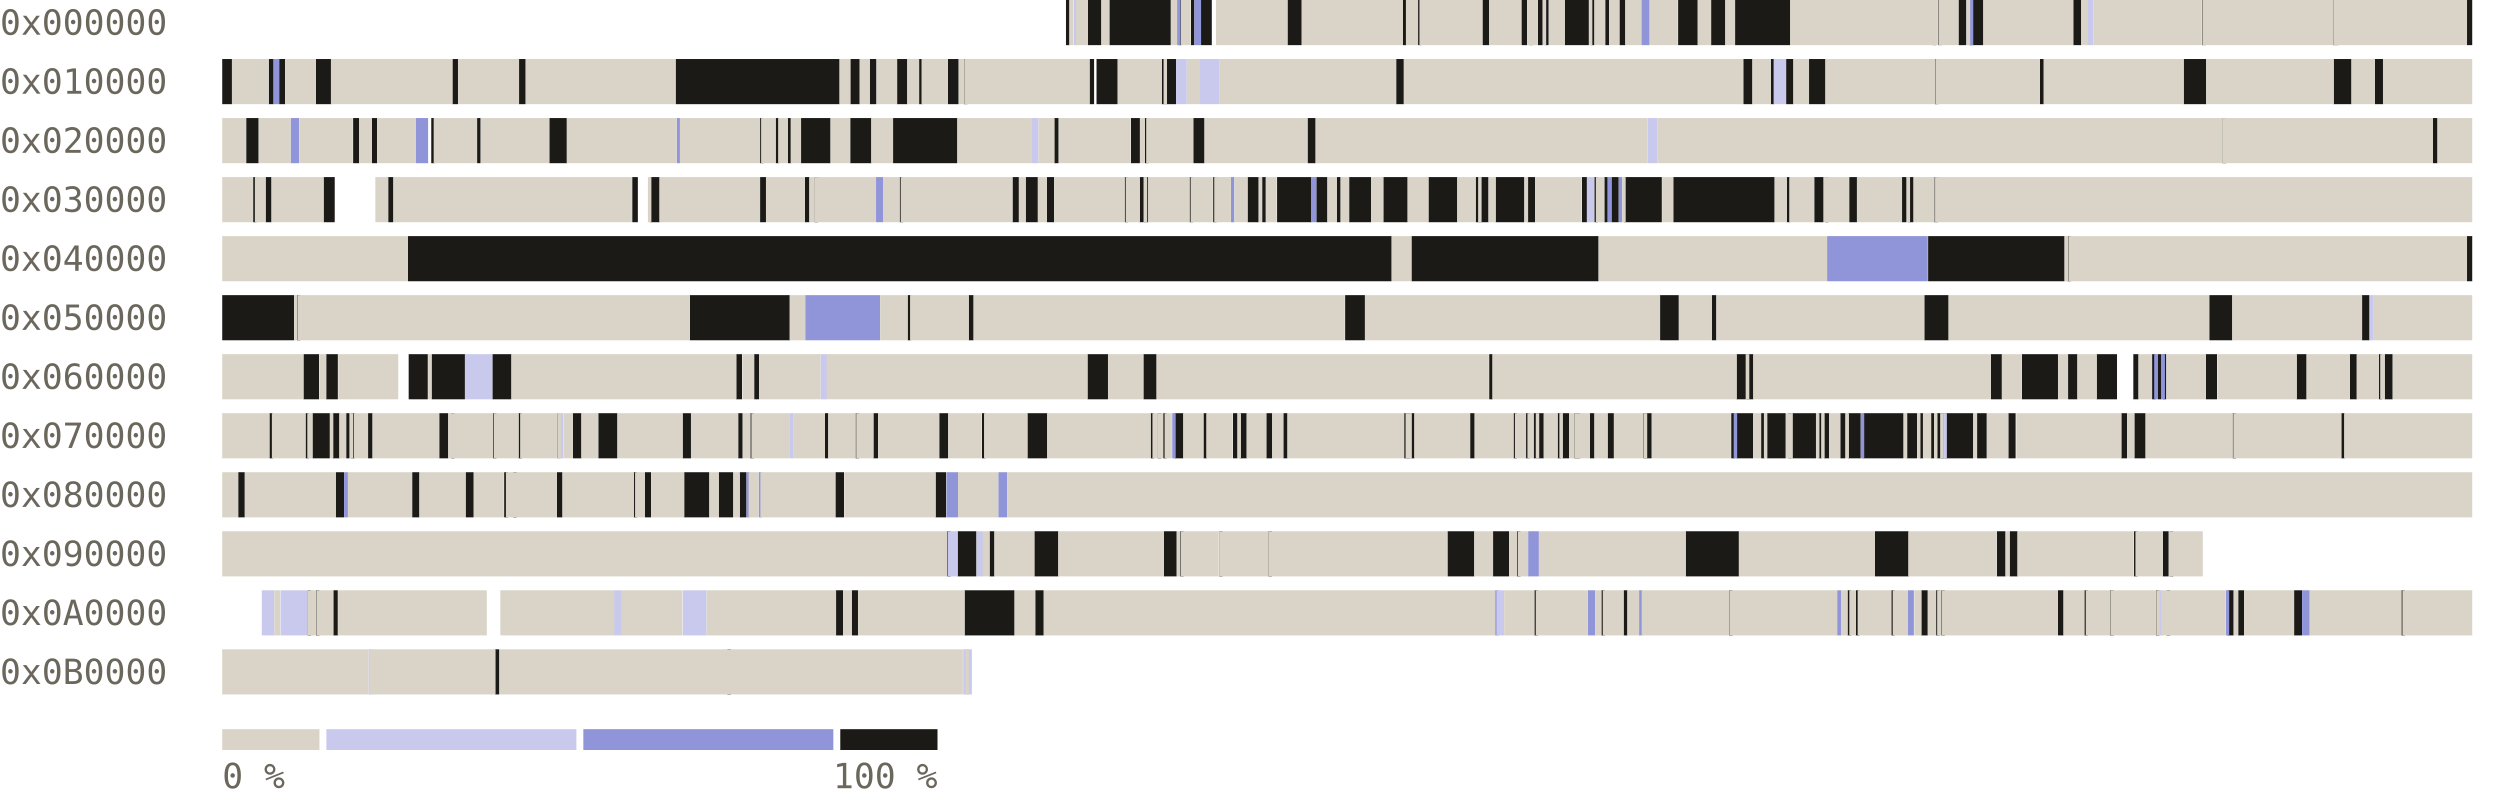
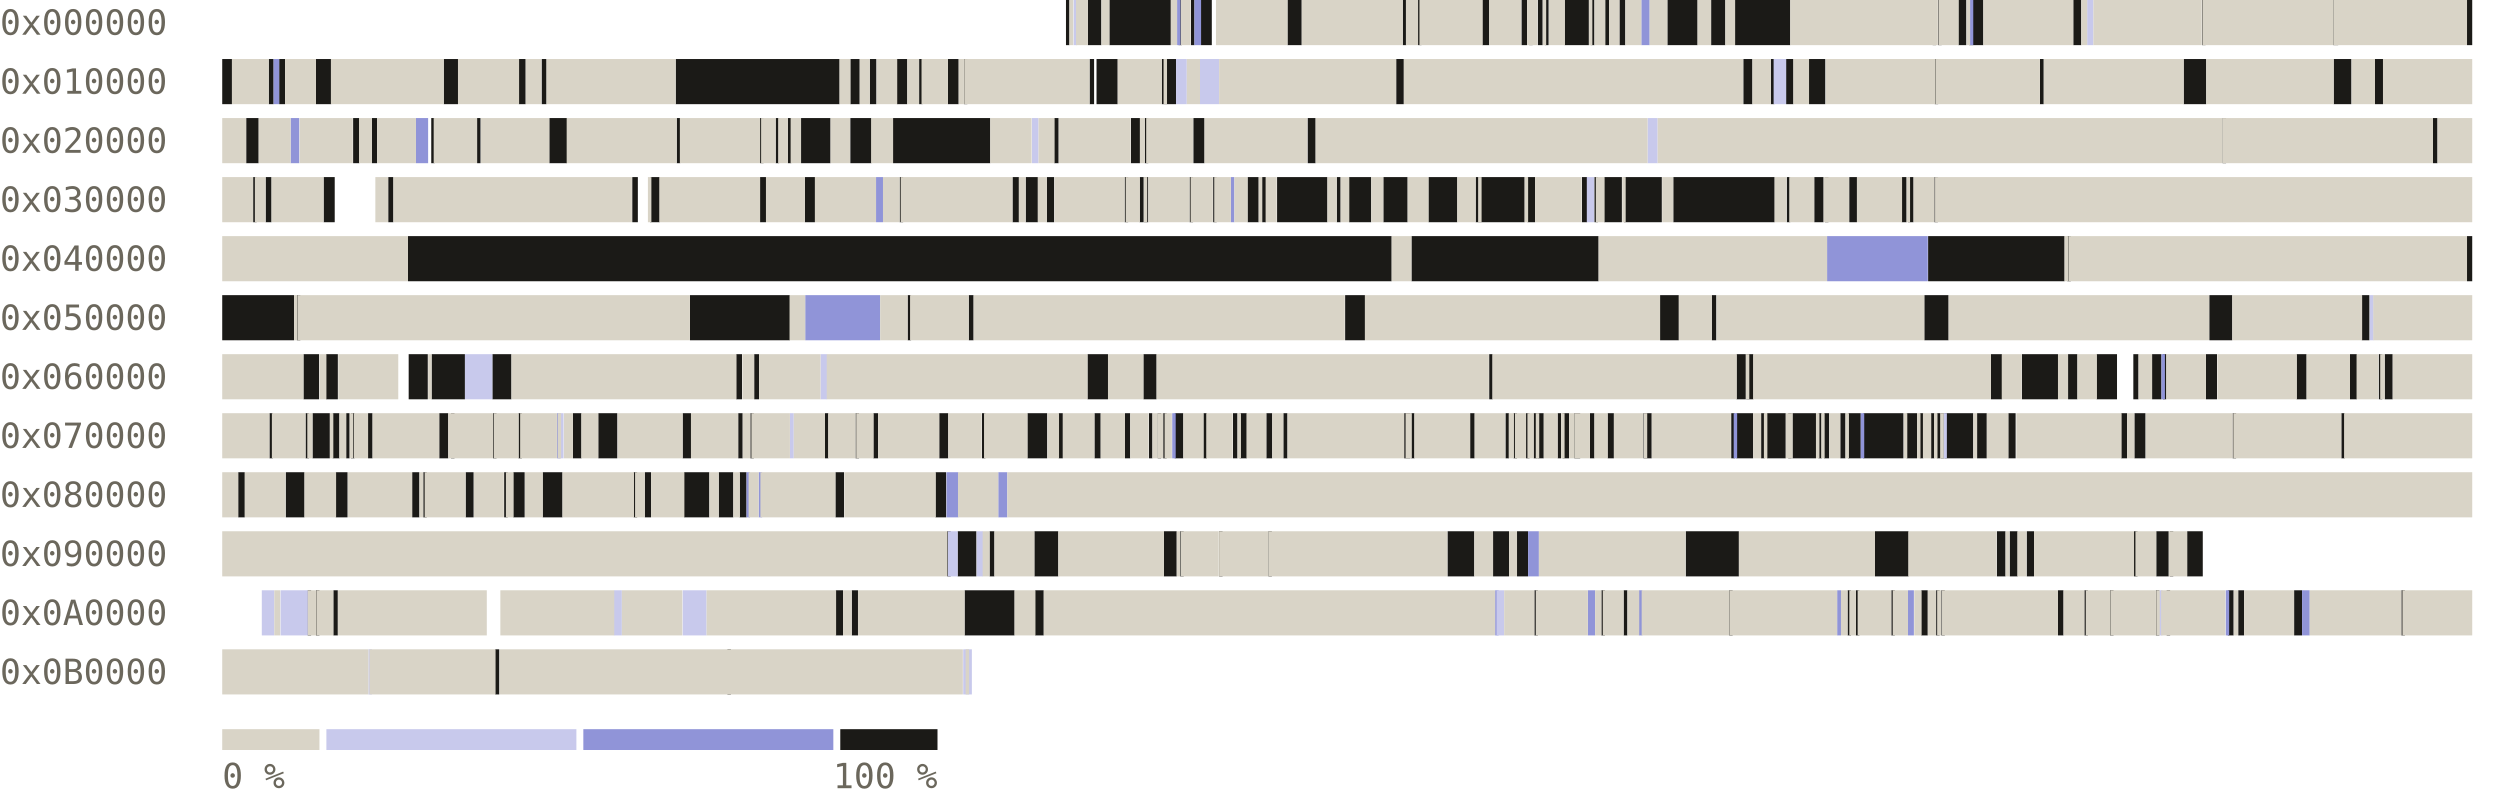
<svg xmlns="http://www.w3.org/2000/svg" viewBox="0 0 720 231" width="720" height="231">
  <style>text{font:10px monospace;fill:#6b675c}.q0{fill:#d9d4c7}.q1{fill:#e3e2f2}.q2{fill:#d6d6ef}.q3{fill:#c8c9ec}.q4{fill:#babce8}.q5{fill:#acafe4}.q6{fill:#9ea2df}.q7{fill:#9094d8}.q8{fill:#8186cf}.q9{fill:#7277c4}.q10{fill:#1b1a17}@media (prefers-color-scheme:dark){text{fill:#a8a293}.q0{fill:#4a463d}.q1{fill:#35375a}.q2{fill:#3c3f66}.q3{fill:#444772}.q4{fill:#4d517f}.q5{fill:#575b8c}.q6{fill:#62669a}.q7{fill:#6e72a8}.q8{fill:#7b7fb6}.q9{fill:#888cc4}.q10{fill:#d6d0bd}}</style>
  <text x="0" y="10">0x000000</text>
  <text x="0" y="27">0x010000</text>
  <text x="0" y="44">0x020000</text>
  <text x="0" y="61">0x030000</text>
  <text x="0" y="78">0x040000</text>
  <text x="0" y="95">0x050000</text>
  <text x="0" y="112">0x060000</text>
  <text x="0" y="129">0x070000</text>
  <text x="0" y="146">0x080000</text>
  <text x="0" y="163">0x090000</text>
  <text x="0" y="180">0x0A0000</text>
  <text x="0" y="197">0x0B0000</text>
-   <path class="q10" d="M307 0h1v13h-1zM313.3 0h3.9v13h-3.9zM319.5 0h17.7v13h-17.7zM339.4 0h1v13h-1zM343 0h1v13h-1zM345.9 0h3.1v13h-3.1zM370.8 0h4.1v13h-4.1zM404 0h1v13h-1zM408.4 0h1v13h-1zM426.9 0h2v13h-2zM438.2 0h1.6v13h-1.6zM440.4 0h1v13h-1zM442.9 0h1.4v13h-1.4zM444.9 0h1.1v13h-1.1zM450.6 0h7v13h-7zM458.1 0h1.1v13h-1.1zM462.3 0h1.1v13h-1.1zM466.4 0h1.7v13h-1.7zM483.3 0h5.7v13h-5.7zM492.8 0h4.1v13h-4.1zM499.7 0h15.9v13h-15.9zM556.6 0h1v13h-1zM558.2 0h1v13h-1zM564 0h2.3v13h-2.3zM567.1 0h1v13h-1zM567.7 0h3.5v13h-3.5zM597.1 0h2.3v13h-2.3zM634.2 0h1v13h-1zM672 0h1v13h-1zM672.4 0h1v13h-1zM710.5 0h1.5v13h-1.5zM64 17h2.8v13h-2.8zM77.4 17h1.4v13h-1.4zM80.4 17h1.7v13h-1.7zM91 17h4.4v13h-4.4zM130.3 17h1.6v13h-1.6zM149.4 17h2v13h-2zM194.6 17h47.2v13h-47.2zM244.9 17h2.7v13h-2.7zM250.5 17h1.9v13h-1.9zM258.3 17h3v13h-3zM264.7 17h1v13h-1zM273 17h3.1v13h-3.1zM277.6 17h1v13h-1zM313.8 17h1.3v13h-1.3zM315.8 17h6.1v13h-6.1zM334.6 17h1v13h-1zM335.6 17h3.1v13h-3.1zM402.1 17h2.2v13h-2.2zM502.1 17h2.6v13h-2.6zM510 17h1v13h-1zM514.4 17h2.1v13h-2.1zM521 17h4.7v13h-4.7zM557.2 17h1v13h-1zM587.5 17h1.1v13h-1.1zM628.9 17h6.5v13h-6.5zM672.1 17h5.1v13h-5.1zM684 17h2.3v13h-2.3zM70.9 34h3.6v13h-3.6zM101.7 34h1.8v13h-1.8zM107.1 34h1.5v13h-1.5zM124.2 34h1v13h-1zM137.4 34h1v13h-1zM158.2 34h5.1v13h-5.1zM218.9 34h1v13h-1zM223.4 34h1v13h-1zM226.9 34h1v13h-1zM230.7 34h8.5v13h-8.5zM244.9 34h6.1v13h-6.1zM257.2 34h18.5v13h-18.5zM303.6 34h1.3v13h-1.3zM325.7 34h2.6v13h-2.6zM329.7 34h1v13h-1zM343.7 34h3.2v13h-3.2zM376.6 34h2.3v13h-2.3zM640.1 34h1v13h-1zM700.7 34h1.3v13h-1.3zM72.9 51h1v13h-1zM76.5 51h1.7v13h-1.7zM93.2 51h3.2v13h-3.2zM111.8 51h1.5v13h-1.5zM182.1 51h1.6v13h-1.6zM187.2 51h2.8v13h-2.8zM218.9 51h1.7v13h-1.7zM231.8 51h1.3v13h-1.3zM234.6 51h1v13h-1zM259.1 51h1v13h-1zM291.6 51h1.9v13h-1.9zM295.4 51h3.5v13h-3.5zM301.5 51h2.1v13h-2.1zM323.9 51h1v13h-1zM328.2 51h1.2v13h-1.2zM329.5 51h1.2v13h-1.2zM342.6 51h1v13h-1zM349.4 51h1v13h-1zM359.3 51h3.2v13h-3.2zM363.5 51h1.1v13h-1.1zM367.8 51h9.9v13h-9.9zM379.1 51h3.2v13h-3.2zM385 51h1.1v13h-1.1zM388.5 51h6.4v13h-6.4zM398.4 51h7v13h-7zM411.4 51h8.3v13h-8.3zM425 51h1v13h-1zM425.9 51h2.8v13h-2.8zM430.7 51h8.3v13h-8.3zM439.9 51h2.2v13h-2.2zM455.6 51h1.5v13h-1.5zM459.2 51h1v13h-1zM462 51h1v13h-1zM464.1 51h2.1v13h-2.1zM467.7 51h10.9v13h-10.9zM481.9 51h29.2v13h-29.2zM514.6 51h1v13h-1zM522.5 51h2.7v13h-2.7zM525.6 51h1v13h-1zM532.6 51h2.2v13h-2.2zM547.7 51h1.4v13h-1.4zM549.5 51h1.6v13h-1.6zM557.1 51h1v13h-1zM117.5 68h283.3v13h-283.3zM406.5 68h53.9v13h-53.9zM555.3 68h39.3v13h-39.3zM595.4 68h1v13h-1zM710.5 68h1.5v13h-1.5zM64 85h20.7v13h-20.7zM85.5 85h1v13h-1zM198.7 85h28.8v13h-28.8zM261.4 85h1v13h-1zM279 85h1.4v13h-1.4zM387.4 85h5.7v13h-5.7zM478.1 85h5.4v13h-5.4zM493 85h1.3v13h-1.3zM554.2 85h7v13h-7zM636.3 85h6.6v13h-6.6zM680.2 85h2.2v13h-2.2zM87.4 102h4.5v13h-4.5zM93.9 102h3.4v13h-3.4zM117.7 102h5.5v13h-5.5zM124.3 102h9.6v13h-9.6zM141.8 102h5.5v13h-5.5zM212 102h1.7v13h-1.7zM217.2 102h1.4v13h-1.4zM313.2 102h5.9v13h-5.9zM329.3 102h3.8v13h-3.8zM428.9 102h1v13h-1zM500.1 102h2.7v13h-2.7zM502.9 102h2.1v13h-2.1zM573.4 102h3.2v13h-3.2zM582.3 102h10.4v13h-10.4zM595.6 102h2.7v13h-2.7zM603.8 102h5.9v13h-5.9zM614.4 102h1.5v13h-1.5zM619.8 102h1v13h-1zM621.5 102h1v13h-1zM622.9 102h1v13h-1zM635.3 102h3.2v13h-3.2zM661.4 102h2.9v13h-2.9zM676.8 102h2v13h-2zM685.1 102h1v13h-1zM686.8 102h2.3v13h-2.3zM77.6 119h1v13h-1zM88 119h1v13h-1zM90 119h5v13h-5zM95.8 119h2v13h-2zM99.7 119h1v13h-1zM101.1 119h1v13h-1zM106 119h1.3v13h-1.3zM126.5 119h2.6v13h-2.6zM129.9 119h1v13h-1zM142 119h1v13h-1zM149.3 119h1v13h-1zM165 119h2.5v13h-2.5zM172.3 119h5.5v13h-5.5zM196.6 119h2.4v13h-2.4zM212.6 119h1.3v13h-1.3zM216.1 119h1v13h-1zM237.6 119h1v13h-1zM246.4 119h1v13h-1zM251.5 119h1.4v13h-1.4zM270.5 119h2.6v13h-2.6zM282.8 119h1v13h-1zM295.9 119h5.7v13h-5.7zM331.4 119h1v13h-1zM333.4 119h1v13h-1zM335 119h1v13h-1zM338.3 119h2.5v13h-2.5zM346.6 119h1v13h-1zM355.1 119h1.3v13h-1.3zM357 119h2.1v13h-2.1zM364.7 119h1.7v13h-1.7zM369.6 119h1.2v13h-1.2zM404.4 119h1v13h-1zM405.2 119h1v13h-1zM406.4 119h1v13h-1zM423.4 119h1.3v13h-1.3zM435.9 119h1v13h-1zM439.5 119h1v13h-1zM441.7 119h1v13h-1zM442.8 119h1.8v13h-1.8zM448.6 119h1v13h-1zM450 119h1.9v13h-1.9zM453.4 119h1v13h-1zM454.1 119h1v13h-1zM457.9 119h1.3v13h-1.3zM463 119h1.8v13h-1.8zM473.3 119h1v13h-1zM473.9 119h1.8v13h-1.8zM498.6 119h1v13h-1zM500.1 119h4.8v13h-4.8zM507.2 119h1v13h-1zM508.9 119h5.4v13h-5.4zM515 119h1v13h-1zM516.2 119h6.8v13h-6.8zM523.7 119h1v13h-1zM525.3 119h1.5v13h-1.5zM530 119h1.5v13h-1.5zM532.2 119h3.7v13h-3.7zM536.6 119h11.6v13h-11.6zM549.1 119h3v13h-3zM552.9 119h1v13h-1zM556.1 119h1v13h-1zM557.8 119h1v13h-1zM558.9 119h1v13h-1zM560 119h8.3v13h-8.3zM569.4 119h2.8v13h-2.8zM578.4 119h2.1v13h-2.1zM610.9 119h1.7v13h-1.7zM614.7 119h3.2v13h-3.2zM643 119h1v13h-1zM674.3 119h1v13h-1zM68.6 136h1.9v13h-1.9zM96.7 136h2.4v13h-2.4zM118.7 136h2.1v13h-2.1zM134.1 136h2.3v13h-2.3zM145.2 136h1v13h-1zM147.8 136h1v13h-1zM160.4 136h1.6v13h-1.6zM182.5 136h1v13h-1zM185.7 136h1.8v13h-1.8zM197 136h7.3v13h-7.3zM207 136h4.2v13h-4.2zM213 136h2v13h-2zM240.6 136h2.5v13h-2.5zM269.4 136h3.1v13h-3.1zM272.8 153h1v13h-1zM275.8 153h5.4v13h-5.4zM285 153h1.4v13h-1.4zM297.9 153h6.9v13h-6.9zM335.2 153h3.7v13h-3.7zM339.9 153h1v13h-1zM351.1 153h1v13h-1zM365.3 153h1v13h-1zM416.9 153h7.7v13h-7.7zM430 153h4.6v13h-4.6zM436.9 153h1v13h-1zM485.5 153h15.3v13h-15.3zM540 153h9.7v13h-9.7zM575.1 153h2.5v13h-2.5zM578.8 153h2.3v13h-2.3zM614.6 153h1v13h-1zM622.9 153h1.7v13h-1.7zM624.9 153h1v13h-1zM88.6 170h1v13h-1zM91 170h1v13h-1zM96 170h1.3v13h-1.3zM240.7 170h2.1v13h-2.1zM245.3 170h1.8v13h-1.8zM277.8 170h14.4v13h-14.4zM298.1 170h2.5v13h-2.5zM441.9 170h1v13h-1zM461.2 170h1v13h-1zM467.6 170h1.1v13h-1.1zM498 170h1v13h-1zM532.1 170h1v13h-1zM534.5 170h1v13h-1zM544.7 170h1v13h-1zM553.3 170h1.9v13h-1.9zM557.6 170h1v13h-1zM559.1 170h1v13h-1zM592.7 170h1.6v13h-1.6zM600.3 170h1v13h-1zM607.7 170h1v13h-1zM620.9 170h1v13h-1zM624 170h1v13h-1zM641.6 170h1.7v13h-1.7zM644.6 170h1.7v13h-1.7zM660.7 170h2.3v13h-2.3zM691.6 170h1v13h-1zM142.6 187h1.2v13h-1.2zM209.5 187h1v13h-1z" />
-   <path class="q7" d="M339 0h1v13h-1zM344 0h1.9v13h-1.9zM472.7 0h2.4v13h-2.4zM567.3 0h1v13h-1zM78.8 17h1.6v13h-1.6zM83.7 34h2.5v13h-2.5zM119.8 34h3.5v13h-3.5zM194.9 34h1v13h-1zM252.3 51h2v13h-2zM354.5 51h1v13h-1zM377.6 51h1.5v13h-1.5zM463.1 51h1v13h-1zM466.2 51h1v13h-1zM526.2 68h29v13h-29zM231.9 85h21.6v13h-21.6zM620.4 102h1.1v13h-1.1zM622.5 102h1v13h-1zM160.4 119h1v13h-1zM337.6 119h1v13h-1zM499.3 119h1v13h-1zM535.9 119h1v13h-1zM99.1 136h1.1v13h-1.1zM215 136h1v13h-1zM218.5 136h1v13h-1zM272.6 136h3.4v13h-3.4zM287.5 136h2.6v13h-2.6zM440.1 153h3.1v13h-3.1zM430.6 170h1v13h-1zM457.3 170h2.1v13h-2.1zM472 170h1v13h-1zM529.1 170h1.1v13h-1.1zM549.5 170h1.7v13h-1.7zM641 170h1v13h-1zM663 170h2.2v13h-2.2z" />
+   <path class="q10" d="M307 0h1v13h-1zM313.3 0h3.9v13h-3.9zM319.5 0h17.7v13h-17.7zM339.4 0h1v13h-1zM343 0h1v13h-1zM345.9 0h3.1v13h-3.1zM370.8 0h4.1v13h-4.1zM404 0h1v13h-1zM408.4 0h1v13h-1zM426.9 0h2v13h-2zM438.2 0h1.6v13h-1.6zM440.4 0h1v13h-1zM442.9 0h1.4v13h-1.4zM444.9 0h1.1v13h-1.1zM450.6 0h7v13h-7zM458.1 0h1.1v13h-1.1zM462.3 0h1.1v13h-1.1zM466.4 0h1.7v13h-1.7zM480.2 0h8.7v13h-8.7zM492.8 0h4.1v13h-4.1zM499.7 0h15.9v13h-15.9zM556.6 0h1v13h-1zM558.2 0h1v13h-1zM564 0h2.3v13h-2.3zM567.1 0h1v13h-1zM567.7 0h3.5v13h-3.5zM597.1 0h2.3v13h-2.3zM634.2 0h1v13h-1zM672 0h1v13h-1zM672.4 0h1v13h-1zM710.5 0h1.5v13h-1.5zM64 17h2.8v13h-2.8zM77.4 17h1.4v13h-1.4zM80.4 17h1.7v13h-1.7zM91 17h4.4v13h-4.4zM127.8 17h4.1v13h-4.1zM149.4 17h2v13h-2zM156 17h1.4v13h-1.4zM194.6 17h47.2v13h-47.2zM244.9 17h2.7v13h-2.7zM250.5 17h1.9v13h-1.9zM258.3 17h3v13h-3zM264.7 17h1v13h-1zM273 17h3.1v13h-3.1zM277.6 17h1v13h-1zM313.8 17h1.3v13h-1.3zM315.8 17h6.1v13h-6.1zM334.6 17h1v13h-1zM335.6 17h3.1v13h-3.1zM402.1 17h2.2v13h-2.2zM502.1 17h2.6v13h-2.6zM510 17h1v13h-1zM514.4 17h2.1v13h-2.1zM521 17h4.7v13h-4.7zM557.2 17h1v13h-1zM587.5 17h1.1v13h-1.1zM628.9 17h6.5v13h-6.5zM672.1 17h5.1v13h-5.1zM684 17h2.3v13h-2.3zM70.9 34h3.6v13h-3.6zM101.7 34h1.8v13h-1.8zM107.1 34h1.5v13h-1.5zM124.2 34h1v13h-1zM137.4 34h1v13h-1zM158.2 34h5.1v13h-5.1zM194.9 34h1v13h-1zM218.9 34h1v13h-1zM223.4 34h1v13h-1zM226.9 34h1v13h-1zM230.7 34h8.5v13h-8.5zM244.9 34h6.1v13h-6.1zM257.2 34h28v13h-28zM303.6 34h1.3v13h-1.3zM325.7 34h2.6v13h-2.6zM329.7 34h1v13h-1zM343.7 34h3.2v13h-3.2zM376.6 34h2.3v13h-2.3zM640.1 34h1v13h-1zM700.7 34h1.3v13h-1.3zM72.9 51h1v13h-1zM76.5 51h1.7v13h-1.7zM93.2 51h3.2v13h-3.2zM111.8 51h1.5v13h-1.5zM182.1 51h1.6v13h-1.6zM187.2 51h2.8v13h-2.8zM218.9 51h1.7v13h-1.7zM231.8 51h2.9v13h-2.9zM259.1 51h1v13h-1zM291.6 51h1.9v13h-1.9zM295.4 51h3.5v13h-3.5zM301.5 51h2.1v13h-2.1zM323.9 51h1v13h-1zM328.2 51h1.2v13h-1.2zM329.5 51h1.2v13h-1.2zM342.6 51h1v13h-1zM349.4 51h1v13h-1zM359.3 51h3.2v13h-3.2zM363.5 51h1.1v13h-1.1zM367.8 51h14.5v13h-14.5zM385 51h1.1v13h-1.1zM388.5 51h6.4v13h-6.4zM398.4 51h7v13h-7zM411.4 51h8.3v13h-8.3zM425 51h1v13h-1zM425.9 51h13.2v13h-13.2zM439.9 51h2.2v13h-2.2zM455.6 51h1.5v13h-1.5zM459.2 51h1v13h-1zM462 51h5.1v13h-5.1zM467.7 51h10.9v13h-10.9zM481.9 51h29.2v13h-29.2zM514.6 51h1v13h-1zM522.5 51h2.7v13h-2.7zM525.6 51h1v13h-1zM532.6 51h2.2v13h-2.2zM547.7 51h1.4v13h-1.4zM549.5 51h1.6v13h-1.6zM557.1 51h1v13h-1zM117.5 68h283.3v13h-283.3zM406.5 68h53.9v13h-53.9zM555.3 68h39.3v13h-39.3zM595.4 68h1v13h-1zM710.5 68h1.5v13h-1.5zM64 85h20.7v13h-20.7zM85.5 85h1v13h-1zM198.7 85h28.8v13h-28.8zM261.4 85h1v13h-1zM279 85h1.4v13h-1.4zM387.4 85h5.7v13h-5.7zM478.1 85h5.4v13h-5.4zM493 85h1.3v13h-1.3zM554.2 85h7v13h-7zM636.3 85h6.6v13h-6.6zM680.2 85h2.2v13h-2.2zM87.4 102h4.5v13h-4.5zM93.9 102h3.4v13h-3.4zM117.7 102h5.5v13h-5.5zM124.3 102h9.6v13h-9.6zM141.8 102h5.5v13h-5.5zM212 102h1.7v13h-1.7zM217.2 102h1.4v13h-1.4zM313.2 102h5.9v13h-5.9zM329.3 102h3.8v13h-3.8zM428.9 102h1v13h-1zM500.1 102h2.7v13h-2.7zM502.9 102h2.1v13h-2.1zM573.4 102h3.2v13h-3.2zM582.3 102h10.4v13h-10.4zM595.6 102h2.7v13h-2.7zM603.8 102h5.9v13h-5.9zM614.4 102h1.5v13h-1.5zM619.8 102h2.7v13h-2.7zM622.9 102h1v13h-1zM635.3 102h3.2v13h-3.2zM661.4 102h2.9v13h-2.9zM676.8 102h2v13h-2zM685.1 102h1v13h-1zM686.8 102h2.3v13h-2.3zM77.6 119h1v13h-1zM88 119h1v13h-1zM90 119h5v13h-5zM95.8 119h2v13h-2zM99.7 119h1v13h-1zM101.1 119h1v13h-1zM106 119h1.3v13h-1.3zM126.5 119h2.6v13h-2.6zM129.9 119h1v13h-1zM142 119h1v13h-1zM149.3 119h1v13h-1zM165 119h2.5v13h-2.5zM172.3 119h5.5v13h-5.5zM196.6 119h2.4v13h-2.4zM212.6 119h1.3v13h-1.3zM216.1 119h1v13h-1zM237.6 119h1v13h-1zM246.4 119h1v13h-1zM251.5 119h1.4v13h-1.4zM270.5 119h2.6v13h-2.6zM282.8 119h1v13h-1zM295.9 119h5.7v13h-5.7zM304.9 119h1.2v13h-1.2zM315.2 119h1.8v13h-1.8zM324 119h1.5v13h-1.5zM330.9 119h1v13h-1zM333.4 119h1v13h-1zM335 119h1v13h-1zM338.3 119h2.5v13h-2.5zM346.6 119h1v13h-1zM355.1 119h1.3v13h-1.3zM357 119h2.1v13h-2.1zM364.7 119h1.7v13h-1.7zM369.6 119h1.2v13h-1.2zM404.4 119h1v13h-1zM405.2 119h1v13h-1zM406.4 119h1v13h-1zM423.4 119h1.3v13h-1.3zM433.6 119h1v13h-1zM435.9 119h1v13h-1zM439.5 119h1v13h-1zM441.7 119h1v13h-1zM442.8 119h1.8v13h-1.8zM448.6 119h1v13h-1zM450 119h1.9v13h-1.9zM453.4 119h1v13h-1zM454.1 119h1v13h-1zM457.9 119h1.3v13h-1.3zM463 119h1.8v13h-1.8zM473.3 119h1v13h-1zM473.9 119h1.8v13h-1.8zM498.6 119h1v13h-1zM500.1 119h4.8v13h-4.8zM507.2 119h1v13h-1zM508.9 119h5.4v13h-5.4zM515 119h1v13h-1zM516.2 119h6.8v13h-6.8zM523.7 119h1v13h-1zM525.3 119h1.5v13h-1.5zM530 119h1.5v13h-1.5zM532.2 119h3.7v13h-3.7zM536.6 119h11.6v13h-11.6zM549.1 119h3v13h-3zM552.9 119h1v13h-1zM556.1 119h1v13h-1zM557.8 119h1v13h-1zM558.9 119h1v13h-1zM560 119h8.3v13h-8.3zM569.4 119h2.8v13h-2.8zM578.4 119h2.1v13h-2.1zM610.9 119h1.7v13h-1.7zM614.7 119h3.2v13h-3.2zM643 119h1v13h-1zM674.3 119h1v13h-1zM68.6 136h1.9v13h-1.9zM82.3 136h5.4v13h-5.4zM96.7 136h3.4v13h-3.4zM118.7 136h2.1v13h-2.1zM121.9 136h1v13h-1zM134.1 136h2.3v13h-2.3zM145.2 136h1v13h-1zM147.8 136h3.3v13h-3.3zM156.3 136h5.7v13h-5.7zM182.5 136h1v13h-1zM185.7 136h1.8v13h-1.8zM197 136h7.3v13h-7.3zM207 136h4.2v13h-4.2zM213 136h2v13h-2zM240.6 136h2.5v13h-2.5zM269.4 136h3.1v13h-3.1zM272.8 153h1v13h-1zM275.8 153h5.4v13h-5.4zM285 153h1.4v13h-1.4zM297.9 153h6.9v13h-6.9zM335.2 153h3.7v13h-3.7zM339.9 153h1v13h-1zM351.1 153h1v13h-1zM365.3 153h1v13h-1zM416.9 153h7.7v13h-7.7zM430 153h4.6v13h-4.6zM436.9 153h3.2v13h-3.2zM485.5 153h15.3v13h-15.3zM540 153h9.7v13h-9.7zM575.1 153h2.5v13h-2.5zM578.8 153h2.3v13h-2.3zM583.7 153h2.1v13h-2.1zM614.6 153h1v13h-1zM621 153h3.6v13h-3.6zM624.9 153h1v13h-1zM629.9 153h4.5v13h-4.5zM88.6 170h1v13h-1zM91 170h1v13h-1zM96 170h1.3v13h-1.3zM240.7 170h2.1v13h-2.1zM245.3 170h1.8v13h-1.8zM277.8 170h14.4v13h-14.4zM298.1 170h2.5v13h-2.5zM441.9 170h1v13h-1zM461.2 170h1v13h-1zM467.6 170h1.1v13h-1.1zM498 170h1v13h-1zM532.1 170h1v13h-1zM534.5 170h1v13h-1zM544.7 170h1v13h-1zM553.3 170h1.9v13h-1.9zM557.6 170h1v13h-1zM559.1 170h1v13h-1zM592.7 170h1.6v13h-1.6zM600.3 170h1v13h-1zM607.7 170h1v13h-1zM620.9 170h1v13h-1zM624 170h1v13h-1zM641.6 170h1.7v13h-1.7zM644.6 170h1.7v13h-1.7zM660.7 170h2.3v13h-2.3zM691.6 170h1v13h-1zM142.6 187h1.2v13h-1.2zM209.5 187h1v13h-1z" />
+   <path class="q7" d="M339 0h1v13h-1zM344 0h1.9v13h-1.9zM472.7 0h2.4v13h-2.4zM567.3 0h1v13h-1zM78.8 17h1.6v13h-1.6zM83.7 34h2.5v13h-2.5zM119.8 34h3.5v13h-3.5zM252.3 51h2v13h-2zM354.5 51h1v13h-1zM526.2 68h29v13h-29zM231.9 85h21.6v13h-21.6zM622.5 102h1v13h-1zM160.4 119h1v13h-1zM337.6 119h1v13h-1zM499.3 119h1v13h-1zM535.9 119h1v13h-1zM215 136h1v13h-1zM218.5 136h1v13h-1zM272.6 136h3.4v13h-3.4zM287.5 136h2.6v13h-2.6zM440.1 153h3.1v13h-3.1zM430.6 170h1v13h-1zM457.3 170h2.1v13h-2.1zM472 170h1v13h-1zM529.1 170h1.1v13h-1.1zM549.5 170h1.7v13h-1.7zM641 170h1v13h-1zM663 170h2.2v13h-2.2z" />
  <path class="q3" d="M309.2 0h1v13h-1zM601.1 0h1.8v13h-1.8zM338.7 17h3.1v13h-3.1zM345.6 17h5.5v13h-5.5zM510.8 17h3.6v13h-3.6zM297.2 34h1.9v13h-1.9zM474.5 34h2.9v13h-2.9zM457 51h2.1v13h-2.1zM682.5 85h1.1v13h-1.1zM133.9 102h7.9v13h-7.9zM236.3 102h1.9v13h-1.9zM160.8 119h1.5v13h-1.5zM227.5 119h1.1v13h-1.1zM559.7 119h1v13h-1zM273 153h2.8v13h-2.8zM281.3 153h1.8v13h-1.8zM75.4 170h3.6v13h-3.6zM80.8 170h7.8v13h-7.8zM176.8 170h2.3v13h-2.3zM196.6 170h6.9v13h-6.9zM431 170h2.2v13h-2.2zM621.8 170h1v13h-1zM106.1 187h1v13h-1zM277.4 187h1v13h-1zM278.2 187h1.7v13h-1.7z" />
-   <path class="q0" d="M308 0h1.1v13h-1.1zM309.9 0h3.4v13h-3.4zM317.2 0h2.3v13h-2.3zM337.2 0h1.8v13h-1.8zM340.1 0h2.8v13h-2.8zM350.2 0h20.6v13h-20.6zM374.9 0h29.1v13h-29.1zM404.9 0h3.5v13h-3.5zM408.8 0h18.2v13h-18.2zM428.9 0h9.2v13h-9.2zM439.8 0h1v13h-1zM440.6 0h2.2v13h-2.2zM444.3 0h1v13h-1zM446.1 0h4.6v13h-4.6zM457.6 0h1v13h-1zM459.2 0h3.1v13h-3.1zM463.4 0h3v13h-3zM468.1 0h4.6v13h-4.6zM475.1 0h8.1v13h-8.1zM488.9 0h3.9v13h-3.9zM496.9 0h2.8v13h-2.8zM515.6 0h41v13h-41zM556.6 0h1.5v13h-1.5zM558.3 0h5.8v13h-5.8zM566.4 0h1v13h-1zM571.2 0h25.9v13h-25.9zM599.4 0h1.7v13h-1.7zM602.9 0h31.2v13h-31.2zM634.3 0h37.7v13h-37.7zM672.1 0h1v13h-1zM672.6 0h37.9v13h-37.9zM66.8 17h10.6v13h-10.6zM82.1 17h8.9v13h-8.9zM95.3 17h35v13h-35zM131.9 17h17.6v13h-17.6zM151.4 17h43.1v13h-43.1zM241.8 17h3.1v13h-3.1zM247.6 17h2.9v13h-2.9zM252.5 17h5.9v13h-5.9zM261.3 17h3.4v13h-3.4zM265.4 17h7.6v13h-7.6zM276.1 17h1.5v13h-1.5zM277.7 17h36.1v13h-36.1zM321.9 17h12.7v13h-12.7zM335.1 17h1v13h-1zM341.8 17h3.8v13h-3.8zM351.1 17h51v13h-51zM404.3 17h97.7v13h-97.7zM504.7 17h5.3v13h-5.3zM516.5 17h4.5v13h-4.5zM525.8 17h31.5v13h-31.5zM557.4 17h30.1v13h-30.1zM588.6 17h40.3v13h-40.3zM635.4 17h36.7v13h-36.7zM677.3 17h6.7v13h-6.7zM686.3 17h25.7v13h-25.7zM64 34h6.9v13h-6.9zM74.5 34h9.2v13h-9.2zM86.3 34h15.3v13h-15.3zM103.4 34h3.7v13h-3.7zM108.6 34h11.2v13h-11.2zM124.9 34h12.5v13h-12.5zM138.5 34h19.7v13h-19.7zM163.2 34h31.7v13h-31.7zM195.8 34h23.1v13h-23.1zM219.2 34h4.2v13h-4.2zM224.1 34h2.8v13h-2.8zM227.7 34h3v13h-3zM239.2 34h5.6v13h-5.6zM250.9 34h6.3v13h-6.3zM275.8 34h21.4v13h-21.4zM299.1 34h4.6v13h-4.6zM304.9 34h20.7v13h-20.7zM328.3 34h1.4v13h-1.4zM330.1 34h13.5v13h-13.5zM346.9 34h29.6v13h-29.6zM378.9 34h95.6v13h-95.6zM477.4 34h162.7v13h-162.7zM640.2 34h60.5v13h-60.5zM702 34h10v13h-10zM64 51h8.9v13h-8.9zM73.4 51h3.1v13h-3.1zM78.2 51h15v13h-15zM108.1 51h3.7v13h-3.7zM113.3 51h68.7v13h-68.7zM186.6 51h1v13h-1zM189.9 51h29v13h-29zM220.6 51h11.2v13h-11.2zM233.1 51h1.5v13h-1.5zM234.7 51h17.6v13h-17.6zM254.3 51h4.8v13h-4.8zM259.4 51h32.2v13h-32.2zM293.4 51h2v13h-2zM298.9 51h2.6v13h-2.6zM303.7 51h20.2v13h-20.2zM324.2 51h4.1v13h-4.1zM329.4 51h1v13h-1zM330.7 51h11.9v13h-11.9zM342.9 51h6.4v13h-6.4zM349.7 51h4.8v13h-4.8zM355.5 51h3.8v13h-3.8zM362.5 51h1v13h-1zM364.5 51h3.2v13h-3.2zM382.3 51h2.7v13h-2.7zM386.1 51h2.5v13h-2.5zM394.9 51h3.5v13h-3.5zM405.4 51h6v13h-6zM419.7 51h5.3v13h-5.3zM425.7 51h1v13h-1zM428.7 51h2.1v13h-2.1zM439.1 51h1v13h-1zM442.1 51h13.4v13h-13.4zM459.6 51h2.5v13h-2.5zM467.2 51h1v13h-1zM478.7 51h3.2v13h-3.2zM511.1 51h3.4v13h-3.4zM515.3 51h7.2v13h-7.2zM525.2 51h1v13h-1zM526.1 51h6.4v13h-6.4zM534.8 51h13v13h-13zM549.1 51h1v13h-1zM551.1 51h6v13h-6zM557.3 51h154.7v13h-154.7zM64 68h53.5v13h-53.5zM400.8 68h5.7v13h-5.7zM460.4 68h65.8v13h-65.8zM594.6 68h1v13h-1zM595.7 68h114.8v13h-114.8zM84.7 85h1v13h-1zM85.8 85h112.9v13h-112.9zM227.4 85h4.5v13h-4.5zM253.5 85h7.9v13h-7.9zM262.1 85h16.9v13h-16.9zM280.4 85h106.9v13h-106.9zM393.1 85h85v13h-85zM483.5 85h9.5v13h-9.5zM494.4 85h59.8v13h-59.8zM561.2 85h75v13h-75zM642.9 85h37.4v13h-37.4zM683.5 85h28.5v13h-28.5zM64 102h23.4v13h-23.4zM92 102h2v13h-2zM97.4 102h17.3v13h-17.3zM123.3 102h1v13h-1zM147.3 102h64.8v13h-64.8zM213.8 102h3.4v13h-3.4zM218.6 102h17.7v13h-17.7zM238.1 102h75.1v13h-75.1zM319.1 102h10.2v13h-10.2zM333.1 102h95.7v13h-95.7zM429.8 102h70.4v13h-70.4zM502.8 102h1v13h-1zM504.9 102h68.5v13h-68.5zM576.5 102h5.7v13h-5.7zM592.7 102h2.9v13h-2.9zM598.3 102h5.6v13h-5.6zM615.9 102h3.9v13h-3.9zM623.9 102h11.4v13h-11.4zM638.6 102h22.9v13h-22.9zM664.3 102h12.5v13h-12.5zM678.7 102h6.3v13h-6.3zM685.5 102h1.3v13h-1.3zM689.1 102h22.9v13h-22.9zM64 119h13.6v13h-13.6zM78.3 119h9.7v13h-9.7zM88.5 119h1.5v13h-1.5zM95 119h1v13h-1zM97.7 119h2v13h-2zM100.7 119h1v13h-1zM101.9 119h4.1v13h-4.1zM107.3 119h19.2v13h-19.2zM129.1 119h1v13h-1zM130.1 119h11.9v13h-11.9zM142.2 119h7.2v13h-7.2zM149.8 119h10.6v13h-10.6zM160.6 119h1v13h-1zM162.4 119h2.6v13h-2.6zM167.4 119h4.9v13h-4.9zM177.9 119h18.7v13h-18.7zM199 119h13.6v13h-13.6zM213.9 119h2.2v13h-2.2zM216.4 119h11.1v13h-11.1zM228.6 119h9v13h-9zM238.5 119h7.9v13h-7.9zM246.6 119h5v13h-5zM252.9 119h17.6v13h-17.6zM273.1 119h9.6v13h-9.6zM283.4 119h12.5v13h-12.5zM301.7 119h29.7v13h-29.7zM331.9 119h1.5v13h-1.5zM333.5 119h1.5v13h-1.5zM335.4 119h2.1v13h-2.1zM340.8 119h5.8v13h-5.8zM347.4 119h7.6v13h-7.6zM356.4 119h1v13h-1zM359 119h5.7v13h-5.7zM366.4 119h3.2v13h-3.2zM370.8 119h33.6v13h-33.6zM404.8 119h1v13h-1zM405.6 119h1v13h-1zM407.3 119h16.1v13h-16.1zM424.7 119h11.2v13h-11.2zM436.3 119h3.2v13h-3.2zM439.9 119h1.8v13h-1.8zM442.3 119h1v13h-1zM444.6 119h4v13h-4zM449.1 119h1v13h-1zM451.9 119h1.5v13h-1.5zM453.5 119h1v13h-1zM454.3 119h3.6v13h-3.6zM459.2 119h3.8v13h-3.8zM464.8 119h8.4v13h-8.4zM473.4 119h1v13h-1zM475.7 119h22.8v13h-22.8zM504.9 119h2.3v13h-2.3zM508 119h1v13h-1zM514.3 119h1v13h-1zM515.3 119h1v13h-1zM523 119h1v13h-1zM524.5 119h1v13h-1zM526.8 119h3.2v13h-3.2zM531.5 119h1v13h-1zM548.3 119h1v13h-1zM552.1 119h1v13h-1zM553.8 119h2.4v13h-2.4zM557 119h1v13h-1zM558.8 119h1v13h-1zM568.3 119h1.1v13h-1.1zM572.2 119h6.2v13h-6.2zM580.7 119h30.3v13h-30.3zM612.6 119h2.1v13h-2.1zM618 119h25v13h-25zM643.2 119h31.1v13h-31.1zM675.1 119h36.9v13h-36.9zM64 136h4.6v13h-4.6zM70.5 136h26.2v13h-26.2zM100.2 136h18.5v13h-18.5zM120.8 136h13.3v13h-13.3zM136.5 136h8.6v13h-8.6zM145.7 136h2.2v13h-2.2zM147.9 136h12.5v13h-12.5zM162 136h20.6v13h-20.6zM182.9 136h2.8v13h-2.8zM187.5 136h9.6v13h-9.6zM204.3 136h2.7v13h-2.7zM211.2 136h1.9v13h-1.9zM215.6 136h2.9v13h-2.9zM219 136h21.6v13h-21.6zM243.2 136h26.3v13h-26.3zM275.9 136h11.6v13h-11.6zM290.1 136h421.9v13h-421.9zM64 153h208.8v13h-208.8zM283 153h2v13h-2zM286.4 153h11.5v13h-11.5zM304.8 153h30.4v13h-30.4zM338.9 153h1v13h-1zM340.1 153h10.9v13h-10.9zM351.1 153h14.1v13h-14.1zM365.3 153h51.5v13h-51.5zM424.6 153h5.4v13h-5.4zM434.6 153h2.3v13h-2.3zM437.1 153h3v13h-3zM443.2 153h42.2v13h-42.2zM500.8 153h39.2v13h-39.2zM549.6 153h25.4v13h-25.4zM577.6 153h1.1v13h-1.1zM581 153h33.5v13h-33.5zM615 153h7.9v13h-7.9zM624.6 153h1v13h-1zM625.5 153h8.9v13h-8.9zM79 170h1.7v13h-1.7zM88.7 170h2.3v13h-2.3zM91.1 170h4.9v13h-4.9zM97.3 170h42.9v13h-42.9zM144.1 170h32.8v13h-32.8zM179.1 170h17.4v13h-17.4zM203.5 170h37.3v13h-37.3zM242.8 170h2.5v13h-2.5zM247.1 170h30.7v13h-30.7zM292.2 170h6v13h-6zM300.6 170h130v13h-130zM433.2 170h8.7v13h-8.7zM442.3 170h15v13h-15zM459.4 170h1.8v13h-1.8zM461.6 170h6v13h-6zM468.7 170h3.4v13h-3.4zM472.8 170h25.2v13h-25.2zM498.1 170h31v13h-31zM530.2 170h1.9v13h-1.9zM532.6 170h1.9v13h-1.9zM535 170h9.7v13h-9.7zM545.1 170h4.4v13h-4.4zM551.3 170h2.1v13h-2.1zM555.2 170h2.4v13h-2.4zM557.9 170h1.2v13h-1.2zM559.3 170h33.4v13h-33.4zM594.3 170h6v13h-6zM600.7 170h7.1v13h-7.1zM607.9 170h13v13h-13zM621 170h1v13h-1zM622.4 170h1.7v13h-1.7zM624.1 170h16.8v13h-16.8zM643.3 170h1.3v13h-1.3zM646.3 170h14.4v13h-14.4zM665.2 170h26.4v13h-26.4zM691.9 170h20.1v13h-20.1zM64 187h42.1v13h-42.1zM106.4 187h36.3v13h-36.3zM143.9 187h65.6v13h-65.6zM209.5 187h67.8v13h-67.8zM278.1 187h1v13h-1z" />
+   <path class="q0" d="M308 0h1.1v13h-1.1zM309.9 0h3.4v13h-3.4zM317.2 0h2.3v13h-2.3zM337.2 0h1.8v13h-1.8zM340.1 0h2.8v13h-2.8zM350.2 0h20.6v13h-20.6zM374.9 0h29.1v13h-29.1zM404.9 0h3.5v13h-3.5zM408.8 0h18.2v13h-18.2zM428.9 0h9.2v13h-9.2zM439.8 0h1v13h-1zM440.6 0h2.2v13h-2.2zM444.3 0h1v13h-1zM446.1 0h4.6v13h-4.6zM457.6 0h1v13h-1zM459.2 0h3.1v13h-3.1zM463.4 0h3v13h-3zM468.1 0h4.6v13h-4.6zM475.1 0h5.1v13h-5.1zM488.9 0h3.9v13h-3.9zM496.9 0h2.8v13h-2.8zM515.6 0h41v13h-41zM556.6 0h1.5v13h-1.5zM558.3 0h5.8v13h-5.8zM566.4 0h1v13h-1zM571.2 0h25.9v13h-25.9zM599.4 0h1.7v13h-1.7zM602.9 0h31.2v13h-31.2zM634.3 0h37.7v13h-37.7zM672.1 0h1v13h-1zM672.6 0h37.9v13h-37.9zM66.8 17h10.6v13h-10.6zM82.1 17h8.9v13h-8.9zM95.3 17h32.5v13h-32.5zM131.9 17h17.6v13h-17.6zM151.4 17h4.5v13h-4.5zM157.4 17h37.2v13h-37.2zM241.8 17h3.1v13h-3.1zM247.6 17h2.9v13h-2.9zM252.5 17h5.9v13h-5.9zM261.3 17h3.4v13h-3.4zM265.4 17h7.6v13h-7.6zM276.1 17h1.5v13h-1.5zM277.7 17h36.1v13h-36.1zM321.9 17h12.7v13h-12.7zM335.1 17h1v13h-1zM341.8 17h3.8v13h-3.8zM351.1 17h51v13h-51zM404.3 17h97.7v13h-97.7zM504.7 17h5.3v13h-5.3zM516.5 17h4.5v13h-4.5zM525.8 17h31.5v13h-31.5zM557.4 17h30.1v13h-30.1zM588.6 17h40.3v13h-40.3zM635.4 17h36.7v13h-36.7zM677.3 17h6.7v13h-6.7zM686.3 17h25.7v13h-25.7zM64 34h6.9v13h-6.9zM74.5 34h9.2v13h-9.2zM86.3 34h15.3v13h-15.3zM103.4 34h3.7v13h-3.7zM108.6 34h11.2v13h-11.2zM124.9 34h12.5v13h-12.5zM138.5 34h19.7v13h-19.7zM163.2 34h31.7v13h-31.7zM195.8 34h23.1v13h-23.1zM219.2 34h4.2v13h-4.2zM224.1 34h2.8v13h-2.8zM227.7 34h3v13h-3zM239.2 34h5.6v13h-5.6zM250.9 34h6.3v13h-6.3zM285.2 34h11.9v13h-11.9zM299.1 34h4.6v13h-4.6zM304.9 34h20.7v13h-20.7zM328.3 34h1.4v13h-1.4zM330.1 34h13.5v13h-13.5zM346.9 34h29.6v13h-29.6zM378.9 34h95.6v13h-95.6zM477.4 34h162.7v13h-162.7zM640.2 34h60.5v13h-60.5zM702 34h10v13h-10zM64 51h8.9v13h-8.9zM73.4 51h3.1v13h-3.1zM78.2 51h15v13h-15zM108.1 51h3.7v13h-3.7zM113.3 51h68.7v13h-68.7zM186.6 51h1v13h-1zM189.9 51h29v13h-29zM220.6 51h11.2v13h-11.2zM234.7 51h17.6v13h-17.6zM254.3 51h4.8v13h-4.8zM259.4 51h32.2v13h-32.2zM293.4 51h2v13h-2zM298.9 51h2.6v13h-2.6zM303.7 51h20.2v13h-20.2zM324.2 51h4.1v13h-4.1zM329.4 51h1v13h-1zM330.7 51h11.9v13h-11.9zM342.9 51h6.4v13h-6.4zM349.7 51h4.8v13h-4.8zM355.5 51h3.8v13h-3.8zM362.5 51h1v13h-1zM364.5 51h3.2v13h-3.2zM382.3 51h2.7v13h-2.7zM386.1 51h2.5v13h-2.5zM394.9 51h3.5v13h-3.5zM405.4 51h6v13h-6zM419.7 51h5.3v13h-5.3zM425.7 51h1v13h-1zM439.1 51h1v13h-1zM442.1 51h13.4v13h-13.4zM459.6 51h2.5v13h-2.5zM467.2 51h1v13h-1zM478.7 51h3.2v13h-3.2zM511.1 51h3.4v13h-3.4zM515.3 51h7.2v13h-7.2zM525.2 51h1v13h-1zM526.1 51h6.4v13h-6.4zM534.8 51h13v13h-13zM549.1 51h1v13h-1zM551.1 51h6v13h-6zM557.3 51h154.7v13h-154.7zM64 68h53.5v13h-53.5zM400.8 68h5.7v13h-5.7zM460.4 68h65.8v13h-65.8zM594.6 68h1v13h-1zM595.7 68h114.8v13h-114.8zM84.7 85h1v13h-1zM85.8 85h112.9v13h-112.9zM227.4 85h4.5v13h-4.5zM253.5 85h7.9v13h-7.9zM262.1 85h16.9v13h-16.9zM280.4 85h106.9v13h-106.9zM393.1 85h85v13h-85zM483.5 85h9.5v13h-9.5zM494.4 85h59.8v13h-59.8zM561.2 85h75v13h-75zM642.9 85h37.4v13h-37.4zM683.5 85h28.5v13h-28.5zM64 102h23.4v13h-23.4zM92 102h2v13h-2zM97.4 102h17.3v13h-17.3zM123.3 102h1v13h-1zM147.3 102h64.8v13h-64.8zM213.8 102h3.4v13h-3.4zM218.6 102h17.7v13h-17.7zM238.1 102h75.1v13h-75.1zM319.1 102h10.2v13h-10.2zM333.1 102h95.7v13h-95.7zM429.8 102h70.4v13h-70.4zM502.8 102h1v13h-1zM504.9 102h68.5v13h-68.5zM576.5 102h5.7v13h-5.7zM592.7 102h2.9v13h-2.9zM598.3 102h5.6v13h-5.6zM615.9 102h3.9v13h-3.9zM623.9 102h11.4v13h-11.4zM638.6 102h22.9v13h-22.9zM664.3 102h12.5v13h-12.5zM678.7 102h6.3v13h-6.3zM685.5 102h1.3v13h-1.3zM689.1 102h22.9v13h-22.9zM64 119h13.6v13h-13.6zM78.3 119h9.7v13h-9.7zM88.5 119h1.5v13h-1.5zM95 119h1v13h-1zM97.7 119h2v13h-2zM100.7 119h1v13h-1zM101.9 119h4.1v13h-4.1zM107.3 119h19.2v13h-19.2zM129.1 119h1v13h-1zM130.1 119h11.9v13h-11.9zM142.2 119h7.2v13h-7.2zM149.8 119h10.6v13h-10.6zM160.6 119h1v13h-1zM162.4 119h2.6v13h-2.6zM167.4 119h4.9v13h-4.9zM177.9 119h18.7v13h-18.7zM199 119h13.6v13h-13.6zM213.9 119h2.2v13h-2.2zM216.4 119h11.1v13h-11.1zM228.6 119h9v13h-9zM238.5 119h7.9v13h-7.9zM246.6 119h5v13h-5zM252.9 119h17.6v13h-17.6zM273.1 119h9.6v13h-9.6zM283.4 119h12.5v13h-12.5zM301.7 119h3.3v13h-3.3zM306.1 119h9.1v13h-9.1zM317 119h7v13h-7zM325.5 119h5.3v13h-5.3zM331.9 119h1.5v13h-1.5zM333.5 119h1.5v13h-1.5zM335.4 119h2.1v13h-2.1zM340.8 119h5.8v13h-5.8zM347.4 119h7.6v13h-7.6zM356.4 119h1v13h-1zM359 119h5.7v13h-5.7zM366.4 119h3.2v13h-3.2zM370.8 119h33.6v13h-33.6zM404.8 119h1v13h-1zM405.6 119h1v13h-1zM407.3 119h16.1v13h-16.1zM424.7 119h8.8v13h-8.8zM434.5 119h1.5v13h-1.5zM436.3 119h3.2v13h-3.2zM439.9 119h1.8v13h-1.8zM442.3 119h1v13h-1zM444.6 119h4v13h-4zM449.6 119h1v13h-1zM451.9 119h1.5v13h-1.5zM453.5 119h1v13h-1zM454.3 119h3.6v13h-3.6zM459.2 119h3.8v13h-3.8zM464.8 119h8.4v13h-8.4zM473.4 119h1v13h-1zM475.7 119h22.8v13h-22.8zM504.9 119h2.3v13h-2.3zM508 119h1v13h-1zM514.3 119h1v13h-1zM515.3 119h1v13h-1zM523 119h1v13h-1zM524.5 119h1v13h-1zM526.8 119h3.2v13h-3.2zM531.5 119h1v13h-1zM548.3 119h1v13h-1zM552.1 119h1v13h-1zM553.8 119h2.4v13h-2.4zM557 119h1v13h-1zM558.8 119h1v13h-1zM568.3 119h1.1v13h-1.1zM572.2 119h6.2v13h-6.2zM580.7 119h30.3v13h-30.3zM612.6 119h2.1v13h-2.1zM618 119h25v13h-25zM643.2 119h31.1v13h-31.1zM675.1 119h36.9v13h-36.9zM64 136h4.6v13h-4.6zM70.5 136h11.7v13h-11.7zM87.7 136h9.1v13h-9.1zM100.2 136h18.5v13h-18.5zM120.8 136h1.1v13h-1.1zM122.3 136h11.8v13h-11.8zM136.5 136h8.6v13h-8.6zM145.7 136h2.2v13h-2.2zM151.2 136h5.1v13h-5.1zM162 136h20.6v13h-20.6zM182.9 136h2.8v13h-2.8zM187.5 136h9.6v13h-9.6zM204.3 136h2.7v13h-2.7zM211.2 136h1.9v13h-1.9zM215.6 136h2.9v13h-2.9zM219 136h21.6v13h-21.6zM243.2 136h26.3v13h-26.3zM275.9 136h11.6v13h-11.6zM290.1 136h421.9v13h-421.9zM64 153h208.8v13h-208.8zM283 153h2v13h-2zM286.4 153h11.5v13h-11.5zM304.8 153h30.4v13h-30.4zM338.9 153h1v13h-1zM340.1 153h10.9v13h-10.9zM351.1 153h14.1v13h-14.1zM365.3 153h51.5v13h-51.5zM424.6 153h5.4v13h-5.4zM434.6 153h2.3v13h-2.3zM443.2 153h42.2v13h-42.2zM500.8 153h39.2v13h-39.2zM549.6 153h25.4v13h-25.4zM577.6 153h1.1v13h-1.1zM581 153h2.6v13h-2.6zM585.8 153h28.8v13h-28.8zM615 153h6v13h-6zM624.6 153h1v13h-1zM625.5 153h4.4v13h-4.4zM79 170h1.7v13h-1.7zM88.7 170h2.3v13h-2.3zM91.1 170h4.9v13h-4.9zM97.3 170h42.9v13h-42.9zM144.1 170h32.8v13h-32.8zM179.1 170h17.4v13h-17.4zM203.5 170h37.3v13h-37.3zM242.8 170h2.5v13h-2.5zM247.1 170h30.7v13h-30.7zM292.2 170h6v13h-6zM300.6 170h130v13h-130zM433.2 170h8.7v13h-8.7zM442.3 170h15v13h-15zM459.4 170h1.8v13h-1.8zM461.6 170h6v13h-6zM468.7 170h3.4v13h-3.4zM472.8 170h25.2v13h-25.2zM498.1 170h31v13h-31zM530.2 170h1.9v13h-1.9zM532.6 170h1.9v13h-1.9zM535 170h9.7v13h-9.7zM545.1 170h4.4v13h-4.4zM551.3 170h2.1v13h-2.1zM555.2 170h2.4v13h-2.4zM557.9 170h1.2v13h-1.2zM559.3 170h33.4v13h-33.4zM594.3 170h6v13h-6zM600.7 170h7.1v13h-7.1zM607.9 170h13v13h-13zM621 170h1v13h-1zM622.4 170h1.7v13h-1.7zM624.1 170h16.8v13h-16.8zM643.3 170h1.3v13h-1.3zM646.3 170h14.4v13h-14.4zM665.2 170h26.4v13h-26.4zM691.9 170h20.1v13h-20.1zM64 187h42.1v13h-42.1zM106.4 187h36.3v13h-36.3zM143.9 187h65.6v13h-65.6zM209.5 187h67.8v13h-67.8zM278.1 187h1v13h-1z" />
  <rect class="q0" x="64" y="210" width="28" height="6" />
  <rect class="q3" x="94" y="210" width="72" height="6" />
  <rect class="q7" x="168" y="210" width="72" height="6" />
  <rect class="q10" x="242" y="210" width="28" height="6" />
  <text x="64" y="227">0 %</text>
  <text x="270" y="227" text-anchor="end">100 %</text>
</svg>
